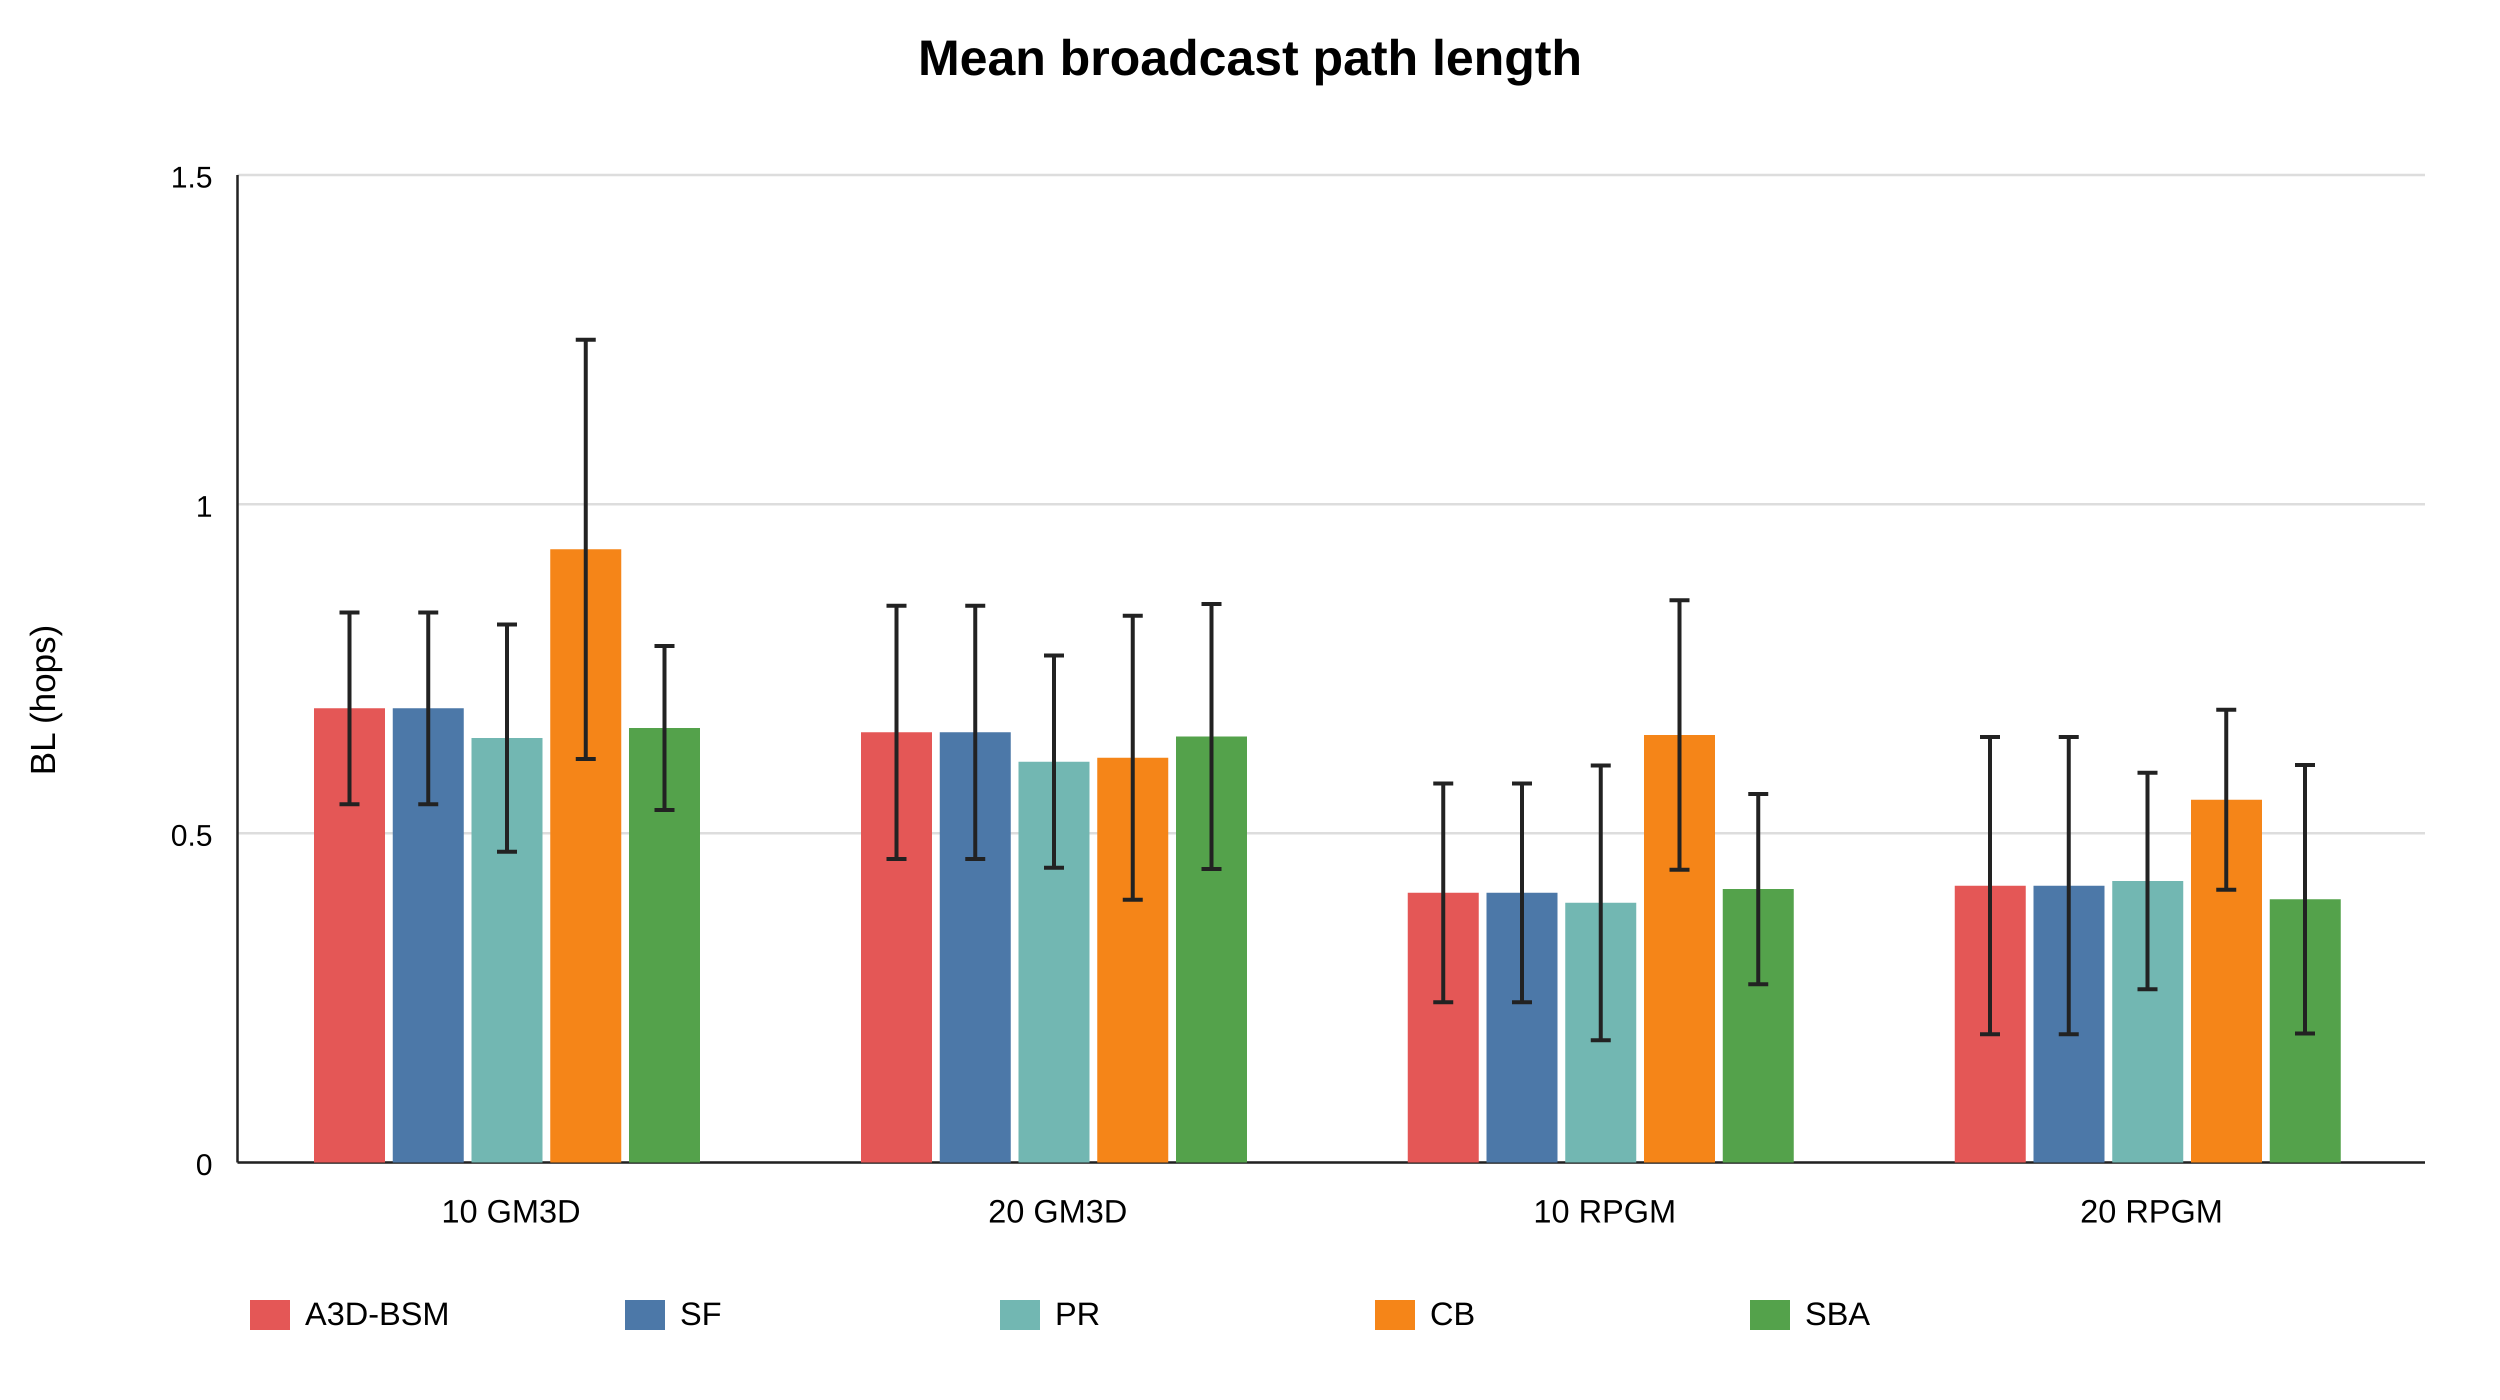
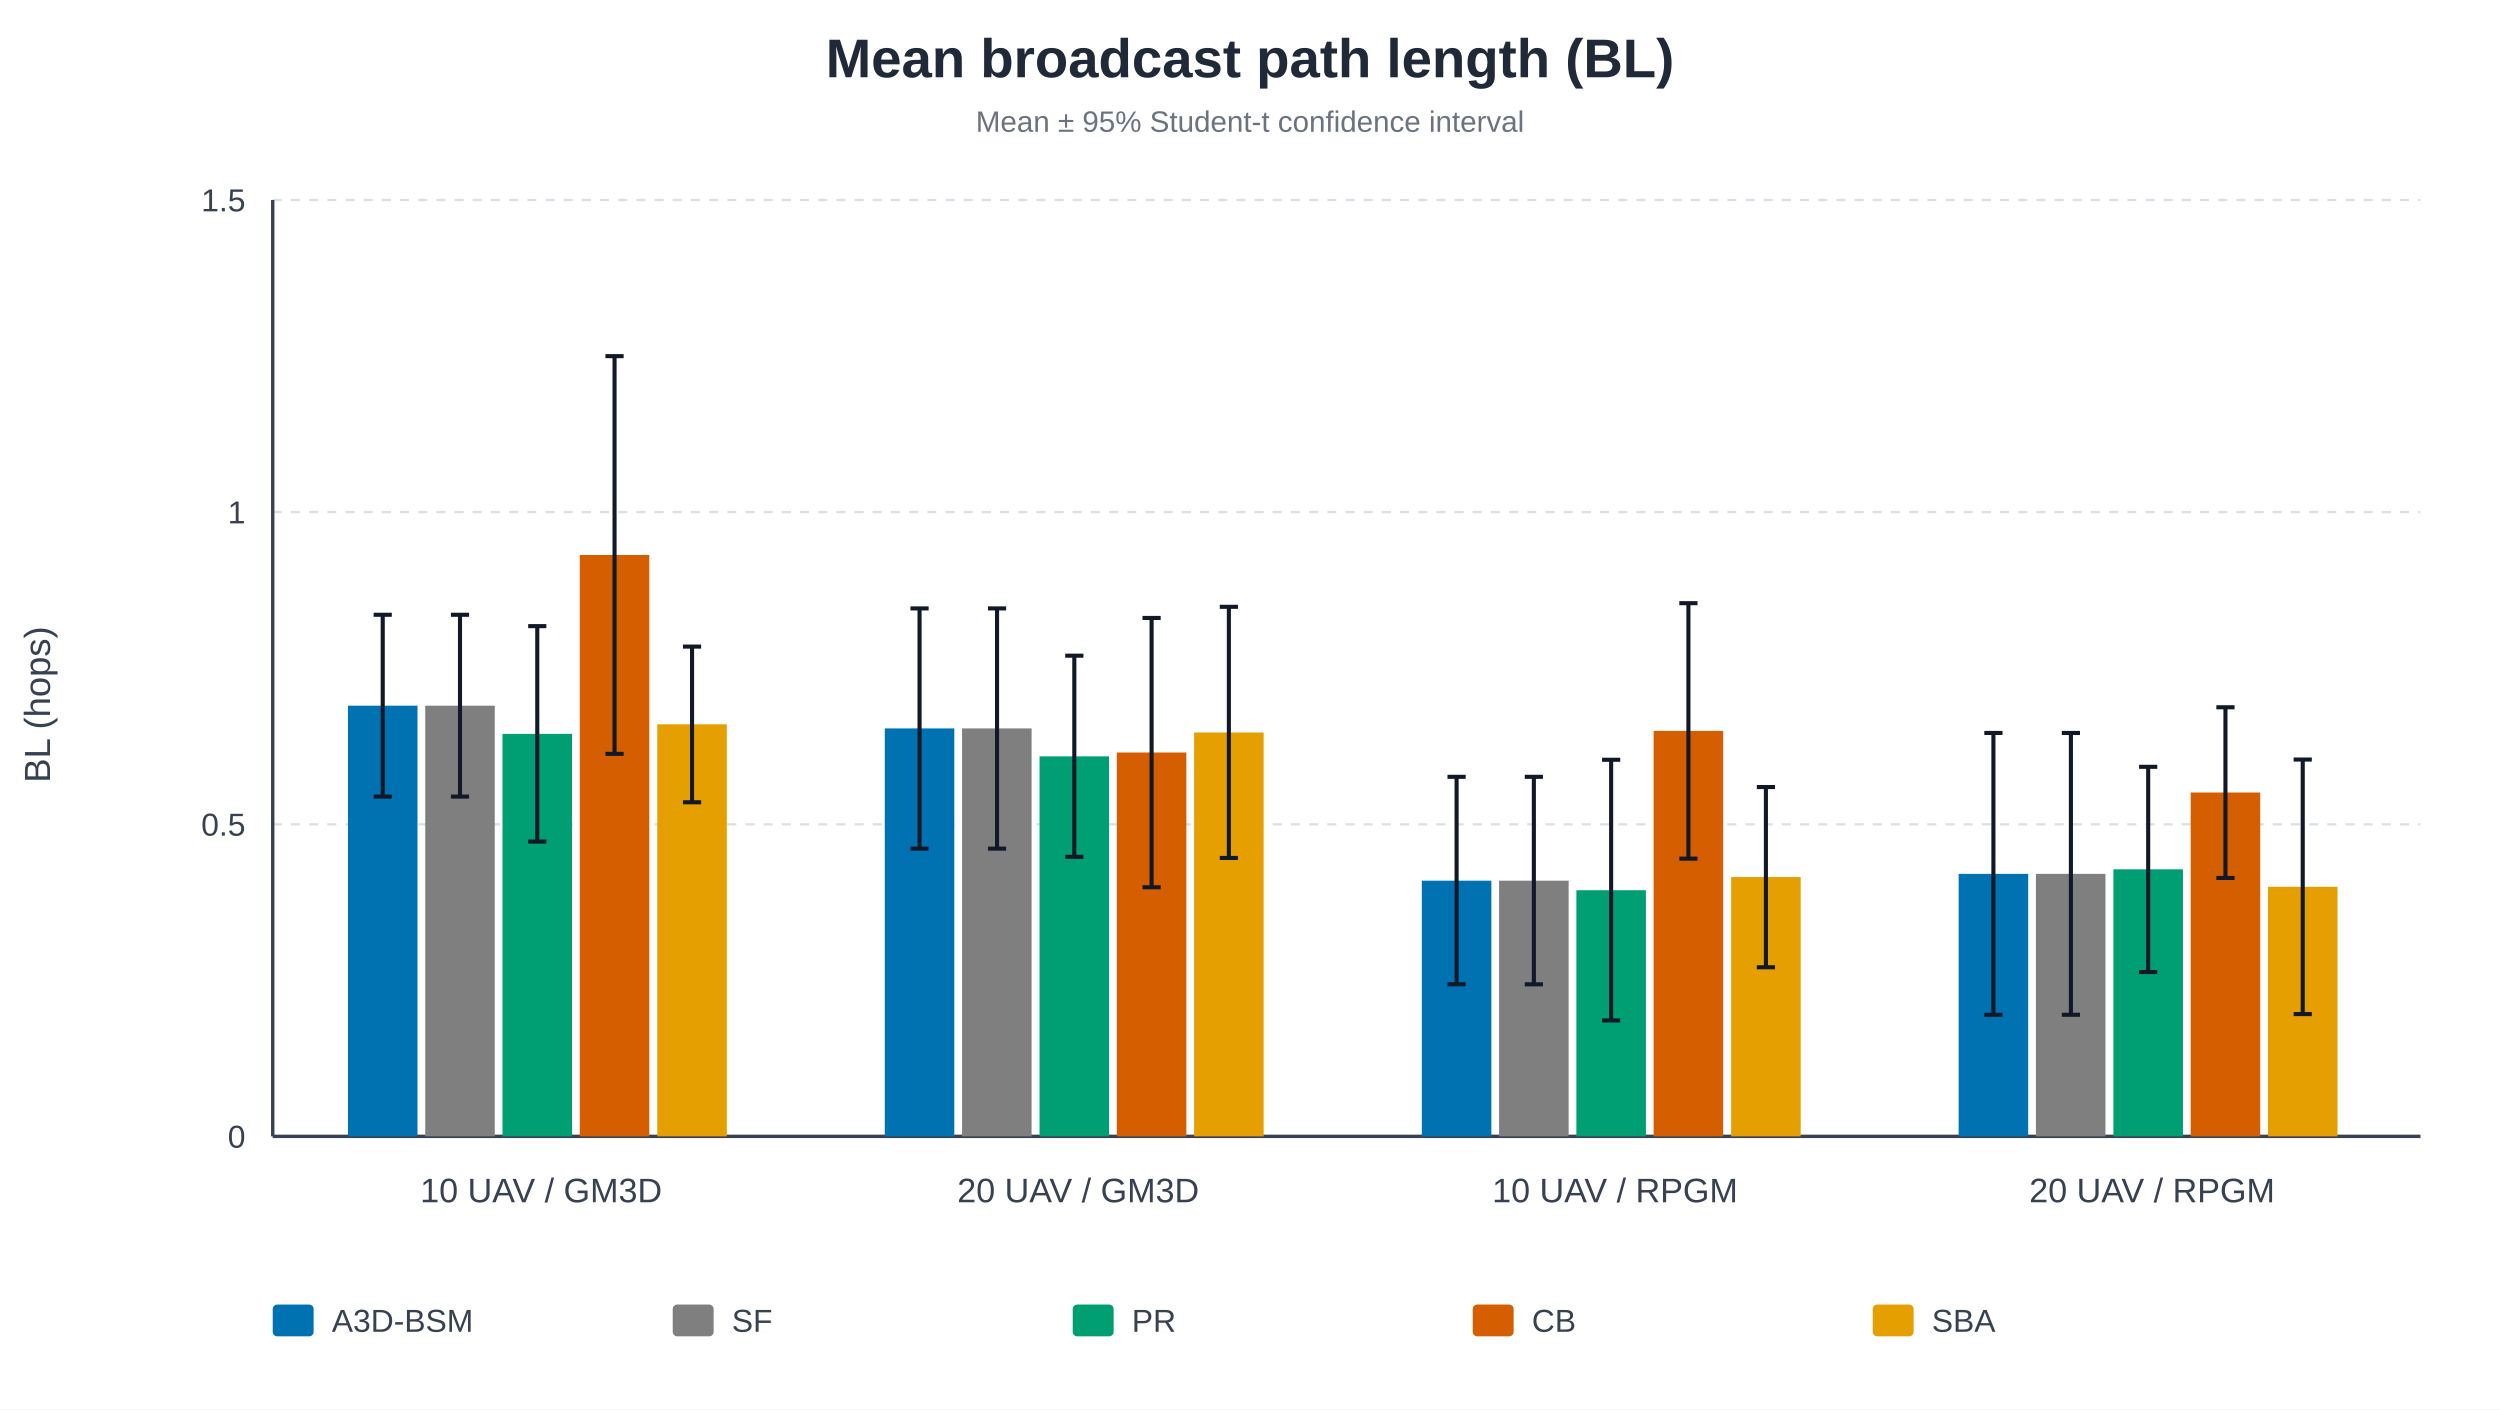
- <svg xmlns="http://www.w3.org/2000/svg" width="1000" height="560" viewBox="0 0 1000 560">
+ <svg xmlns="http://www.w3.org/2000/svg" width="1100" height="620" viewBox="0 0 1100 620">
  <rect width="100%" height="100%" fill="white" />
-   <text x="500.0" y="30" text-anchor="middle" font-family="Arial" font-size="20" font-weight="bold">Mean broadcast path length</text>
-   <line x1="95" y1="465.0" x2="970" y2="465.0" stroke="#dddddd" />
-   <text x="85" y="470.0" text-anchor="end" font-family="Arial" font-size="12">0</text>
-   <line x1="95" y1="333.3" x2="970" y2="333.3" stroke="#dddddd" />
-   <text x="85" y="338.3" text-anchor="end" font-family="Arial" font-size="12">0.5</text>
-   <line x1="95" y1="201.7" x2="970" y2="201.7" stroke="#dddddd" />
-   <text x="85" y="206.7" text-anchor="end" font-family="Arial" font-size="12">1</text>
-   <line x1="95" y1="70.0" x2="970" y2="70.0" stroke="#dddddd" />
-   <text x="85" y="75.0" text-anchor="end" font-family="Arial" font-size="12">1.5</text>
-   <line x1="95" y1="70" x2="95" y2="465" stroke="#222" />
-   <line x1="95" y1="465" x2="970" y2="465" stroke="#222" />
-   <text x="204.4" y="489" text-anchor="middle" font-family="Arial" font-size="13">10 GM3D</text>
-   <rect x="125.6" y="283.3" width="28.4" height="181.7" fill="#E45756" />
-   <line x1="139.8" y1="321.7" x2="139.8" y2="245.0" stroke="#222" stroke-width="1.6" />
-   <line x1="135.8" y1="321.7" x2="143.8" y2="321.7" stroke="#222" stroke-width="1.6" />
-   <line x1="135.8" y1="245.0" x2="143.8" y2="245.0" stroke="#222" stroke-width="1.6" />
-   <rect x="157.1" y="283.3" width="28.4" height="181.7" fill="#4C78A8" />
-   <line x1="171.3" y1="321.7" x2="171.3" y2="245.0" stroke="#222" stroke-width="1.6" />
-   <line x1="167.3" y1="321.7" x2="175.3" y2="321.7" stroke="#222" stroke-width="1.6" />
-   <line x1="167.3" y1="245.0" x2="175.3" y2="245.0" stroke="#222" stroke-width="1.6" />
-   <rect x="188.6" y="295.2" width="28.4" height="169.8" fill="#72B7B2" />
-   <line x1="202.8" y1="340.7" x2="202.8" y2="249.8" stroke="#222" stroke-width="1.6" />
-   <line x1="198.8" y1="340.7" x2="206.8" y2="340.7" stroke="#222" stroke-width="1.6" />
-   <line x1="198.8" y1="249.8" x2="206.8" y2="249.8" stroke="#222" stroke-width="1.6" />
-   <rect x="220.1" y="219.7" width="28.4" height="245.3" fill="#F58518" />
-   <line x1="234.3" y1="303.6" x2="234.3" y2="135.9" stroke="#222" stroke-width="1.6" />
-   <line x1="230.3" y1="303.6" x2="238.3" y2="303.6" stroke="#222" stroke-width="1.6" />
-   <line x1="230.3" y1="135.9" x2="238.3" y2="135.9" stroke="#222" stroke-width="1.6" />
-   <rect x="251.6" y="291.2" width="28.4" height="173.8" fill="#54A24B" />
-   <line x1="265.8" y1="324.0" x2="265.8" y2="258.4" stroke="#222" stroke-width="1.6" />
-   <line x1="261.8" y1="324.0" x2="269.8" y2="324.0" stroke="#222" stroke-width="1.6" />
-   <line x1="261.8" y1="258.4" x2="269.8" y2="258.4" stroke="#222" stroke-width="1.6" />
-   <text x="423.1" y="489" text-anchor="middle" font-family="Arial" font-size="13">20 GM3D</text>
-   <rect x="344.4" y="292.9" width="28.4" height="172.1" fill="#E45756" />
-   <line x1="358.6" y1="343.6" x2="358.6" y2="242.3" stroke="#222" stroke-width="1.6" />
-   <line x1="354.6" y1="343.6" x2="362.6" y2="343.6" stroke="#222" stroke-width="1.6" />
-   <line x1="354.6" y1="242.3" x2="362.6" y2="242.3" stroke="#222" stroke-width="1.6" />
-   <rect x="375.9" y="292.9" width="28.4" height="172.1" fill="#4C78A8" />
-   <line x1="390.1" y1="343.6" x2="390.1" y2="242.3" stroke="#222" stroke-width="1.6" />
-   <line x1="386.1" y1="343.6" x2="394.1" y2="343.6" stroke="#222" stroke-width="1.6" />
-   <line x1="386.1" y1="242.3" x2="394.1" y2="242.3" stroke="#222" stroke-width="1.6" />
-   <rect x="407.4" y="304.7" width="28.4" height="160.3" fill="#72B7B2" />
-   <line x1="421.6" y1="347.1" x2="421.6" y2="262.2" stroke="#222" stroke-width="1.6" />
-   <line x1="417.6" y1="347.1" x2="425.6" y2="347.1" stroke="#222" stroke-width="1.6" />
-   <line x1="417.6" y1="262.2" x2="425.6" y2="262.2" stroke="#222" stroke-width="1.6" />
-   <rect x="438.9" y="303.1" width="28.4" height="161.9" fill="#F58518" />
-   <line x1="453.1" y1="359.9" x2="453.1" y2="246.3" stroke="#222" stroke-width="1.6" />
-   <line x1="449.1" y1="359.9" x2="457.1" y2="359.9" stroke="#222" stroke-width="1.6" />
-   <line x1="449.1" y1="246.3" x2="457.1" y2="246.3" stroke="#222" stroke-width="1.6" />
-   <rect x="470.4" y="294.6" width="28.4" height="170.4" fill="#54A24B" />
-   <line x1="484.6" y1="347.6" x2="484.6" y2="241.6" stroke="#222" stroke-width="1.6" />
-   <line x1="480.6" y1="347.6" x2="488.6" y2="347.6" stroke="#222" stroke-width="1.6" />
-   <line x1="480.6" y1="241.6" x2="488.6" y2="241.6" stroke="#222" stroke-width="1.6" />
-   <text x="641.9" y="489" text-anchor="middle" font-family="Arial" font-size="13">10 RPGM</text>
-   <rect x="563.1" y="357.1" width="28.4" height="107.9" fill="#E45756" />
-   <line x1="577.3" y1="400.9" x2="577.3" y2="313.4" stroke="#222" stroke-width="1.6" />
-   <line x1="573.3" y1="400.9" x2="581.3" y2="400.9" stroke="#222" stroke-width="1.6" />
-   <line x1="573.3" y1="313.4" x2="581.3" y2="313.4" stroke="#222" stroke-width="1.6" />
-   <rect x="594.6" y="357.1" width="28.4" height="107.9" fill="#4C78A8" />
-   <line x1="608.8" y1="400.9" x2="608.8" y2="313.4" stroke="#222" stroke-width="1.6" />
-   <line x1="604.8" y1="400.9" x2="612.8" y2="400.9" stroke="#222" stroke-width="1.6" />
-   <line x1="604.8" y1="313.4" x2="612.8" y2="313.4" stroke="#222" stroke-width="1.6" />
-   <rect x="626.1" y="361.1" width="28.4" height="103.9" fill="#72B7B2" />
-   <line x1="640.3" y1="416.1" x2="640.3" y2="306.2" stroke="#222" stroke-width="1.6" />
-   <line x1="636.3" y1="416.1" x2="644.3" y2="416.1" stroke="#222" stroke-width="1.6" />
-   <line x1="636.3" y1="306.2" x2="644.3" y2="306.2" stroke="#222" stroke-width="1.6" />
-   <rect x="657.6" y="294.0" width="28.4" height="171.0" fill="#F58518" />
-   <line x1="671.8" y1="347.9" x2="671.8" y2="240.1" stroke="#222" stroke-width="1.6" />
-   <line x1="667.8" y1="347.9" x2="675.8" y2="347.9" stroke="#222" stroke-width="1.6" />
-   <line x1="667.8" y1="240.1" x2="675.8" y2="240.1" stroke="#222" stroke-width="1.6" />
-   <rect x="689.1" y="355.6" width="28.4" height="109.4" fill="#54A24B" />
-   <line x1="703.3" y1="393.7" x2="703.3" y2="317.6" stroke="#222" stroke-width="1.6" />
-   <line x1="699.3" y1="393.7" x2="707.3" y2="393.7" stroke="#222" stroke-width="1.6" />
-   <line x1="699.3" y1="317.6" x2="707.3" y2="317.6" stroke="#222" stroke-width="1.6" />
-   <text x="860.6" y="489" text-anchor="middle" font-family="Arial" font-size="13">20 RPGM</text>
-   <rect x="781.9" y="354.3" width="28.4" height="110.7" fill="#E45756" />
-   <line x1="796.0" y1="413.7" x2="796.0" y2="294.8" stroke="#222" stroke-width="1.6" />
-   <line x1="792.0" y1="413.7" x2="800.0" y2="413.7" stroke="#222" stroke-width="1.6" />
-   <line x1="792.0" y1="294.8" x2="800.0" y2="294.8" stroke="#222" stroke-width="1.6" />
-   <rect x="813.4" y="354.3" width="28.4" height="110.7" fill="#4C78A8" />
-   <line x1="827.5" y1="413.7" x2="827.5" y2="294.8" stroke="#222" stroke-width="1.6" />
-   <line x1="823.5" y1="413.7" x2="831.5" y2="413.7" stroke="#222" stroke-width="1.6" />
-   <line x1="823.5" y1="294.8" x2="831.5" y2="294.8" stroke="#222" stroke-width="1.6" />
-   <rect x="844.9" y="352.4" width="28.4" height="112.6" fill="#72B7B2" />
-   <line x1="859.0" y1="395.7" x2="859.0" y2="309.1" stroke="#222" stroke-width="1.6" />
-   <line x1="855.0" y1="395.7" x2="863.0" y2="395.7" stroke="#222" stroke-width="1.6" />
-   <line x1="855.0" y1="309.1" x2="863.0" y2="309.1" stroke="#222" stroke-width="1.6" />
-   <rect x="876.4" y="319.9" width="28.4" height="145.1" fill="#F58518" />
-   <line x1="890.5" y1="355.9" x2="890.5" y2="283.9" stroke="#222" stroke-width="1.6" />
-   <line x1="886.5" y1="355.9" x2="894.5" y2="355.9" stroke="#222" stroke-width="1.6" />
-   <line x1="886.5" y1="283.9" x2="894.5" y2="283.9" stroke="#222" stroke-width="1.6" />
-   <rect x="907.9" y="359.7" width="28.4" height="105.3" fill="#54A24B" />
-   <line x1="922.0" y1="413.4" x2="922.0" y2="306.0" stroke="#222" stroke-width="1.6" />
-   <line x1="918.0" y1="413.4" x2="926.0" y2="413.4" stroke="#222" stroke-width="1.6" />
-   <line x1="918.0" y1="306.0" x2="926.0" y2="306.0" stroke="#222" stroke-width="1.6" />
-   <rect x="100" y="520" width="16" height="12" fill="#E45756" />
-   <text x="122" y="530" font-family="Arial" font-size="13">A3D-BSM</text>
-   <rect x="250" y="520" width="16" height="12" fill="#4C78A8" />
-   <text x="272" y="530" font-family="Arial" font-size="13">SF</text>
-   <rect x="400" y="520" width="16" height="12" fill="#72B7B2" />
-   <text x="422" y="530" font-family="Arial" font-size="13">PR</text>
-   <rect x="550" y="520" width="16" height="12" fill="#F58518" />
-   <text x="572" y="530" font-family="Arial" font-size="13">CB</text>
-   <rect x="700" y="520" width="16" height="12" fill="#54A24B" />
-   <text x="722" y="530" font-family="Arial" font-size="13">SBA</text>
-   <text transform="translate(22 280.0) rotate(-90)" text-anchor="middle" font-family="Arial" font-size="14">BL (hops)</text>
+   <text x="550.0" y="34" text-anchor="middle" font-family="Arial, sans-serif" font-size="24" font-weight="bold" fill="#1f2937">Mean broadcast path length (BL)</text>
+   <text x="550.0" y="58" text-anchor="middle" font-family="Arial, sans-serif" font-size="13" fill="#6b7280">Mean ± 95% Student-t confidence interval</text>
+   <line x1="120" y1="500.0" x2="1065" y2="500.0" stroke="#d9dee7" stroke-dasharray="4 4" />
+   <text x="108" y="505.0" text-anchor="end" font-family="Arial, sans-serif" font-size="14" fill="#374151">0</text>
+   <line x1="120" y1="362.7" x2="1065" y2="362.7" stroke="#d9dee7" stroke-dasharray="4 4" />
+   <text x="108" y="367.7" text-anchor="end" font-family="Arial, sans-serif" font-size="14" fill="#374151">0.5</text>
+   <line x1="120" y1="225.3" x2="1065" y2="225.3" stroke="#d9dee7" stroke-dasharray="4 4" />
+   <text x="108" y="230.3" text-anchor="end" font-family="Arial, sans-serif" font-size="14" fill="#374151">1</text>
+   <line x1="120" y1="88.0" x2="1065" y2="88.0" stroke="#d9dee7" stroke-dasharray="4 4" />
+   <text x="108" y="93.0" text-anchor="end" font-family="Arial, sans-serif" font-size="14" fill="#374151">1.5</text>
+   <line x1="120" y1="88" x2="120" y2="500" stroke="#374151" stroke-width="1.5" />
+   <line x1="120" y1="500" x2="1065" y2="500" stroke="#374151" stroke-width="1.5" />
+   <text x="238.1" y="529" text-anchor="middle" font-family="Arial, sans-serif" font-size="15" fill="#374151">10 UAV / GM3D</text>
+   <rect x="153.1" y="310.5" width="30.6" height="189.5" fill="#0072B2" />
+   <line x1="168.4" y1="350.5" x2="168.4" y2="270.5" stroke="#111827" stroke-width="1.8" />
+   <line x1="164.4" y1="350.5" x2="172.4" y2="350.5" stroke="#111827" stroke-width="1.8" />
+   <line x1="164.4" y1="270.5" x2="172.4" y2="270.5" stroke="#111827" stroke-width="1.8" />
+   <rect x="187.1" y="310.5" width="30.6" height="189.5" fill="#7F7F7F" />
+   <line x1="202.4" y1="350.5" x2="202.4" y2="270.5" stroke="#111827" stroke-width="1.8" />
+   <line x1="198.4" y1="350.5" x2="206.4" y2="350.5" stroke="#111827" stroke-width="1.8" />
+   <line x1="198.4" y1="270.5" x2="206.4" y2="270.5" stroke="#111827" stroke-width="1.8" />
+   <rect x="221.1" y="322.9" width="30.6" height="177.1" fill="#009E73" />
+   <line x1="236.4" y1="370.3" x2="236.4" y2="275.5" stroke="#111827" stroke-width="1.8" />
+   <line x1="232.4" y1="370.3" x2="240.4" y2="370.3" stroke="#111827" stroke-width="1.8" />
+   <line x1="232.4" y1="275.5" x2="240.4" y2="275.5" stroke="#111827" stroke-width="1.8" />
+   <rect x="255.1" y="244.2" width="30.6" height="255.8" fill="#D55E00" />
+   <line x1="270.4" y1="331.7" x2="270.4" y2="156.7" stroke="#111827" stroke-width="1.8" />
+   <line x1="266.4" y1="331.7" x2="274.4" y2="331.7" stroke="#111827" stroke-width="1.8" />
+   <line x1="266.4" y1="156.7" x2="274.4" y2="156.7" stroke="#111827" stroke-width="1.8" />
+   <rect x="289.2" y="318.7" width="30.6" height="181.3" fill="#E69F00" />
+   <line x1="304.5" y1="353.0" x2="304.5" y2="284.5" stroke="#111827" stroke-width="1.8" />
+   <line x1="300.5" y1="353.0" x2="308.5" y2="353.0" stroke="#111827" stroke-width="1.8" />
+   <line x1="300.5" y1="284.5" x2="308.5" y2="284.5" stroke="#111827" stroke-width="1.8" />
+   <text x="474.4" y="529" text-anchor="middle" font-family="Arial, sans-serif" font-size="15" fill="#374151">20 UAV / GM3D</text>
+   <rect x="389.3" y="320.5" width="30.6" height="179.5" fill="#0072B2" />
+   <line x1="404.6" y1="373.4" x2="404.6" y2="267.7" stroke="#111827" stroke-width="1.8" />
+   <line x1="400.6" y1="373.4" x2="408.6" y2="373.4" stroke="#111827" stroke-width="1.8" />
+   <line x1="400.6" y1="267.7" x2="408.6" y2="267.7" stroke="#111827" stroke-width="1.8" />
+   <rect x="423.3" y="320.5" width="30.6" height="179.5" fill="#7F7F7F" />
+   <line x1="438.7" y1="373.4" x2="438.7" y2="267.7" stroke="#111827" stroke-width="1.8" />
+   <line x1="434.7" y1="373.4" x2="442.7" y2="373.4" stroke="#111827" stroke-width="1.8" />
+   <line x1="434.7" y1="267.7" x2="442.7" y2="267.7" stroke="#111827" stroke-width="1.8" />
+   <rect x="457.4" y="332.8" width="30.6" height="167.2" fill="#009E73" />
+   <line x1="472.7" y1="377.0" x2="472.7" y2="288.5" stroke="#111827" stroke-width="1.8" />
+   <line x1="468.7" y1="377.0" x2="476.7" y2="377.0" stroke="#111827" stroke-width="1.8" />
+   <line x1="468.7" y1="288.5" x2="476.7" y2="288.5" stroke="#111827" stroke-width="1.8" />
+   <rect x="491.4" y="331.1" width="30.6" height="168.9" fill="#D55E00" />
+   <line x1="506.7" y1="390.4" x2="506.7" y2="271.9" stroke="#111827" stroke-width="1.8" />
+   <line x1="502.7" y1="390.4" x2="510.7" y2="390.4" stroke="#111827" stroke-width="1.8" />
+   <line x1="502.7" y1="271.9" x2="510.7" y2="271.9" stroke="#111827" stroke-width="1.8" />
+   <rect x="525.4" y="322.3" width="30.6" height="177.7" fill="#E69F00" />
+   <line x1="540.7" y1="377.5" x2="540.7" y2="267.0" stroke="#111827" stroke-width="1.8" />
+   <line x1="536.7" y1="377.5" x2="544.7" y2="377.5" stroke="#111827" stroke-width="1.8" />
+   <line x1="536.7" y1="267.0" x2="544.7" y2="267.0" stroke="#111827" stroke-width="1.8" />
+   <text x="710.6" y="529" text-anchor="middle" font-family="Arial, sans-serif" font-size="15" fill="#374151">10 UAV / RPGM</text>
+   <rect x="625.6" y="387.5" width="30.6" height="112.5" fill="#0072B2" />
+   <line x1="640.9" y1="433.1" x2="640.9" y2="341.8" stroke="#111827" stroke-width="1.8" />
+   <line x1="636.9" y1="433.1" x2="644.9" y2="433.1" stroke="#111827" stroke-width="1.8" />
+   <line x1="636.9" y1="341.8" x2="644.9" y2="341.8" stroke="#111827" stroke-width="1.8" />
+   <rect x="659.6" y="387.5" width="30.6" height="112.5" fill="#7F7F7F" />
+   <line x1="674.9" y1="433.1" x2="674.9" y2="341.8" stroke="#111827" stroke-width="1.8" />
+   <line x1="670.9" y1="433.1" x2="678.9" y2="433.1" stroke="#111827" stroke-width="1.8" />
+   <line x1="670.9" y1="341.8" x2="678.9" y2="341.8" stroke="#111827" stroke-width="1.8" />
+   <rect x="693.6" y="391.7" width="30.6" height="108.3" fill="#009E73" />
+   <line x1="708.9" y1="449.0" x2="708.9" y2="334.3" stroke="#111827" stroke-width="1.8" />
+   <line x1="704.9" y1="449.0" x2="712.9" y2="449.0" stroke="#111827" stroke-width="1.8" />
+   <line x1="704.9" y1="334.3" x2="712.9" y2="334.3" stroke="#111827" stroke-width="1.8" />
+   <rect x="727.6" y="321.6" width="30.6" height="178.4" fill="#D55E00" />
+   <line x1="742.9" y1="377.8" x2="742.9" y2="265.4" stroke="#111827" stroke-width="1.8" />
+   <line x1="738.9" y1="377.8" x2="746.9" y2="377.8" stroke="#111827" stroke-width="1.8" />
+   <line x1="738.9" y1="265.4" x2="746.9" y2="265.4" stroke="#111827" stroke-width="1.8" />
+   <rect x="761.7" y="385.9" width="30.6" height="114.1" fill="#E69F00" />
+   <line x1="777.0" y1="425.6" x2="777.0" y2="346.3" stroke="#111827" stroke-width="1.8" />
+   <line x1="773.0" y1="425.6" x2="781.0" y2="425.6" stroke="#111827" stroke-width="1.8" />
+   <line x1="773.0" y1="346.3" x2="781.0" y2="346.3" stroke="#111827" stroke-width="1.8" />
+   <text x="946.9" y="529" text-anchor="middle" font-family="Arial, sans-serif" font-size="15" fill="#374151">20 UAV / RPGM</text>
+   <rect x="861.8" y="384.5" width="30.6" height="115.5" fill="#0072B2" />
+   <line x1="877.1" y1="446.5" x2="877.1" y2="322.5" stroke="#111827" stroke-width="1.8" />
+   <line x1="873.1" y1="446.5" x2="881.1" y2="446.5" stroke="#111827" stroke-width="1.8" />
+   <line x1="873.1" y1="322.5" x2="881.1" y2="322.5" stroke="#111827" stroke-width="1.8" />
+   <rect x="895.8" y="384.5" width="30.6" height="115.5" fill="#7F7F7F" />
+   <line x1="911.2" y1="446.5" x2="911.2" y2="322.5" stroke="#111827" stroke-width="1.8" />
+   <line x1="907.2" y1="446.5" x2="915.2" y2="446.5" stroke="#111827" stroke-width="1.8" />
+   <line x1="907.2" y1="322.5" x2="915.2" y2="322.5" stroke="#111827" stroke-width="1.8" />
+   <rect x="929.9" y="382.5" width="30.6" height="117.5" fill="#009E73" />
+   <line x1="945.2" y1="427.7" x2="945.2" y2="337.4" stroke="#111827" stroke-width="1.8" />
+   <line x1="941.2" y1="427.7" x2="949.2" y2="427.7" stroke="#111827" stroke-width="1.8" />
+   <line x1="941.2" y1="337.4" x2="949.2" y2="337.4" stroke="#111827" stroke-width="1.8" />
+   <rect x="963.9" y="348.7" width="30.6" height="151.3" fill="#D55E00" />
+   <line x1="979.2" y1="386.3" x2="979.2" y2="311.2" stroke="#111827" stroke-width="1.8" />
+   <line x1="975.2" y1="386.3" x2="983.2" y2="386.3" stroke="#111827" stroke-width="1.8" />
+   <line x1="975.2" y1="311.2" x2="983.2" y2="311.2" stroke="#111827" stroke-width="1.8" />
+   <rect x="997.9" y="390.2" width="30.6" height="109.8" fill="#E69F00" />
+   <line x1="1013.2" y1="446.2" x2="1013.2" y2="334.2" stroke="#111827" stroke-width="1.8" />
+   <line x1="1009.2" y1="446.2" x2="1017.2" y2="446.2" stroke="#111827" stroke-width="1.8" />
+   <line x1="1009.2" y1="334.2" x2="1017.2" y2="334.2" stroke="#111827" stroke-width="1.8" />
+   <rect x="120" y="574" width="18" height="14" rx="2" fill="#0072B2" />
+   <text x="146" y="586" font-family="Arial, sans-serif" font-size="14" fill="#374151">A3D-BSM</text>
+   <rect x="296" y="574" width="18" height="14" rx="2" fill="#7F7F7F" />
+   <text x="322" y="586" font-family="Arial, sans-serif" font-size="14" fill="#374151">SF</text>
+   <rect x="472" y="574" width="18" height="14" rx="2" fill="#009E73" />
+   <text x="498" y="586" font-family="Arial, sans-serif" font-size="14" fill="#374151">PR</text>
+   <rect x="648" y="574" width="18" height="14" rx="2" fill="#D55E00" />
+   <text x="674" y="586" font-family="Arial, sans-serif" font-size="14" fill="#374151">CB</text>
+   <rect x="824" y="574" width="18" height="14" rx="2" fill="#E69F00" />
+   <text x="850" y="586" font-family="Arial, sans-serif" font-size="14" fill="#374151">SBA</text>
+   <text transform="translate(22 310.0) rotate(-90)" text-anchor="middle" font-family="Arial, sans-serif" font-size="16" fill="#374151">BL (hops)</text>
</svg>
